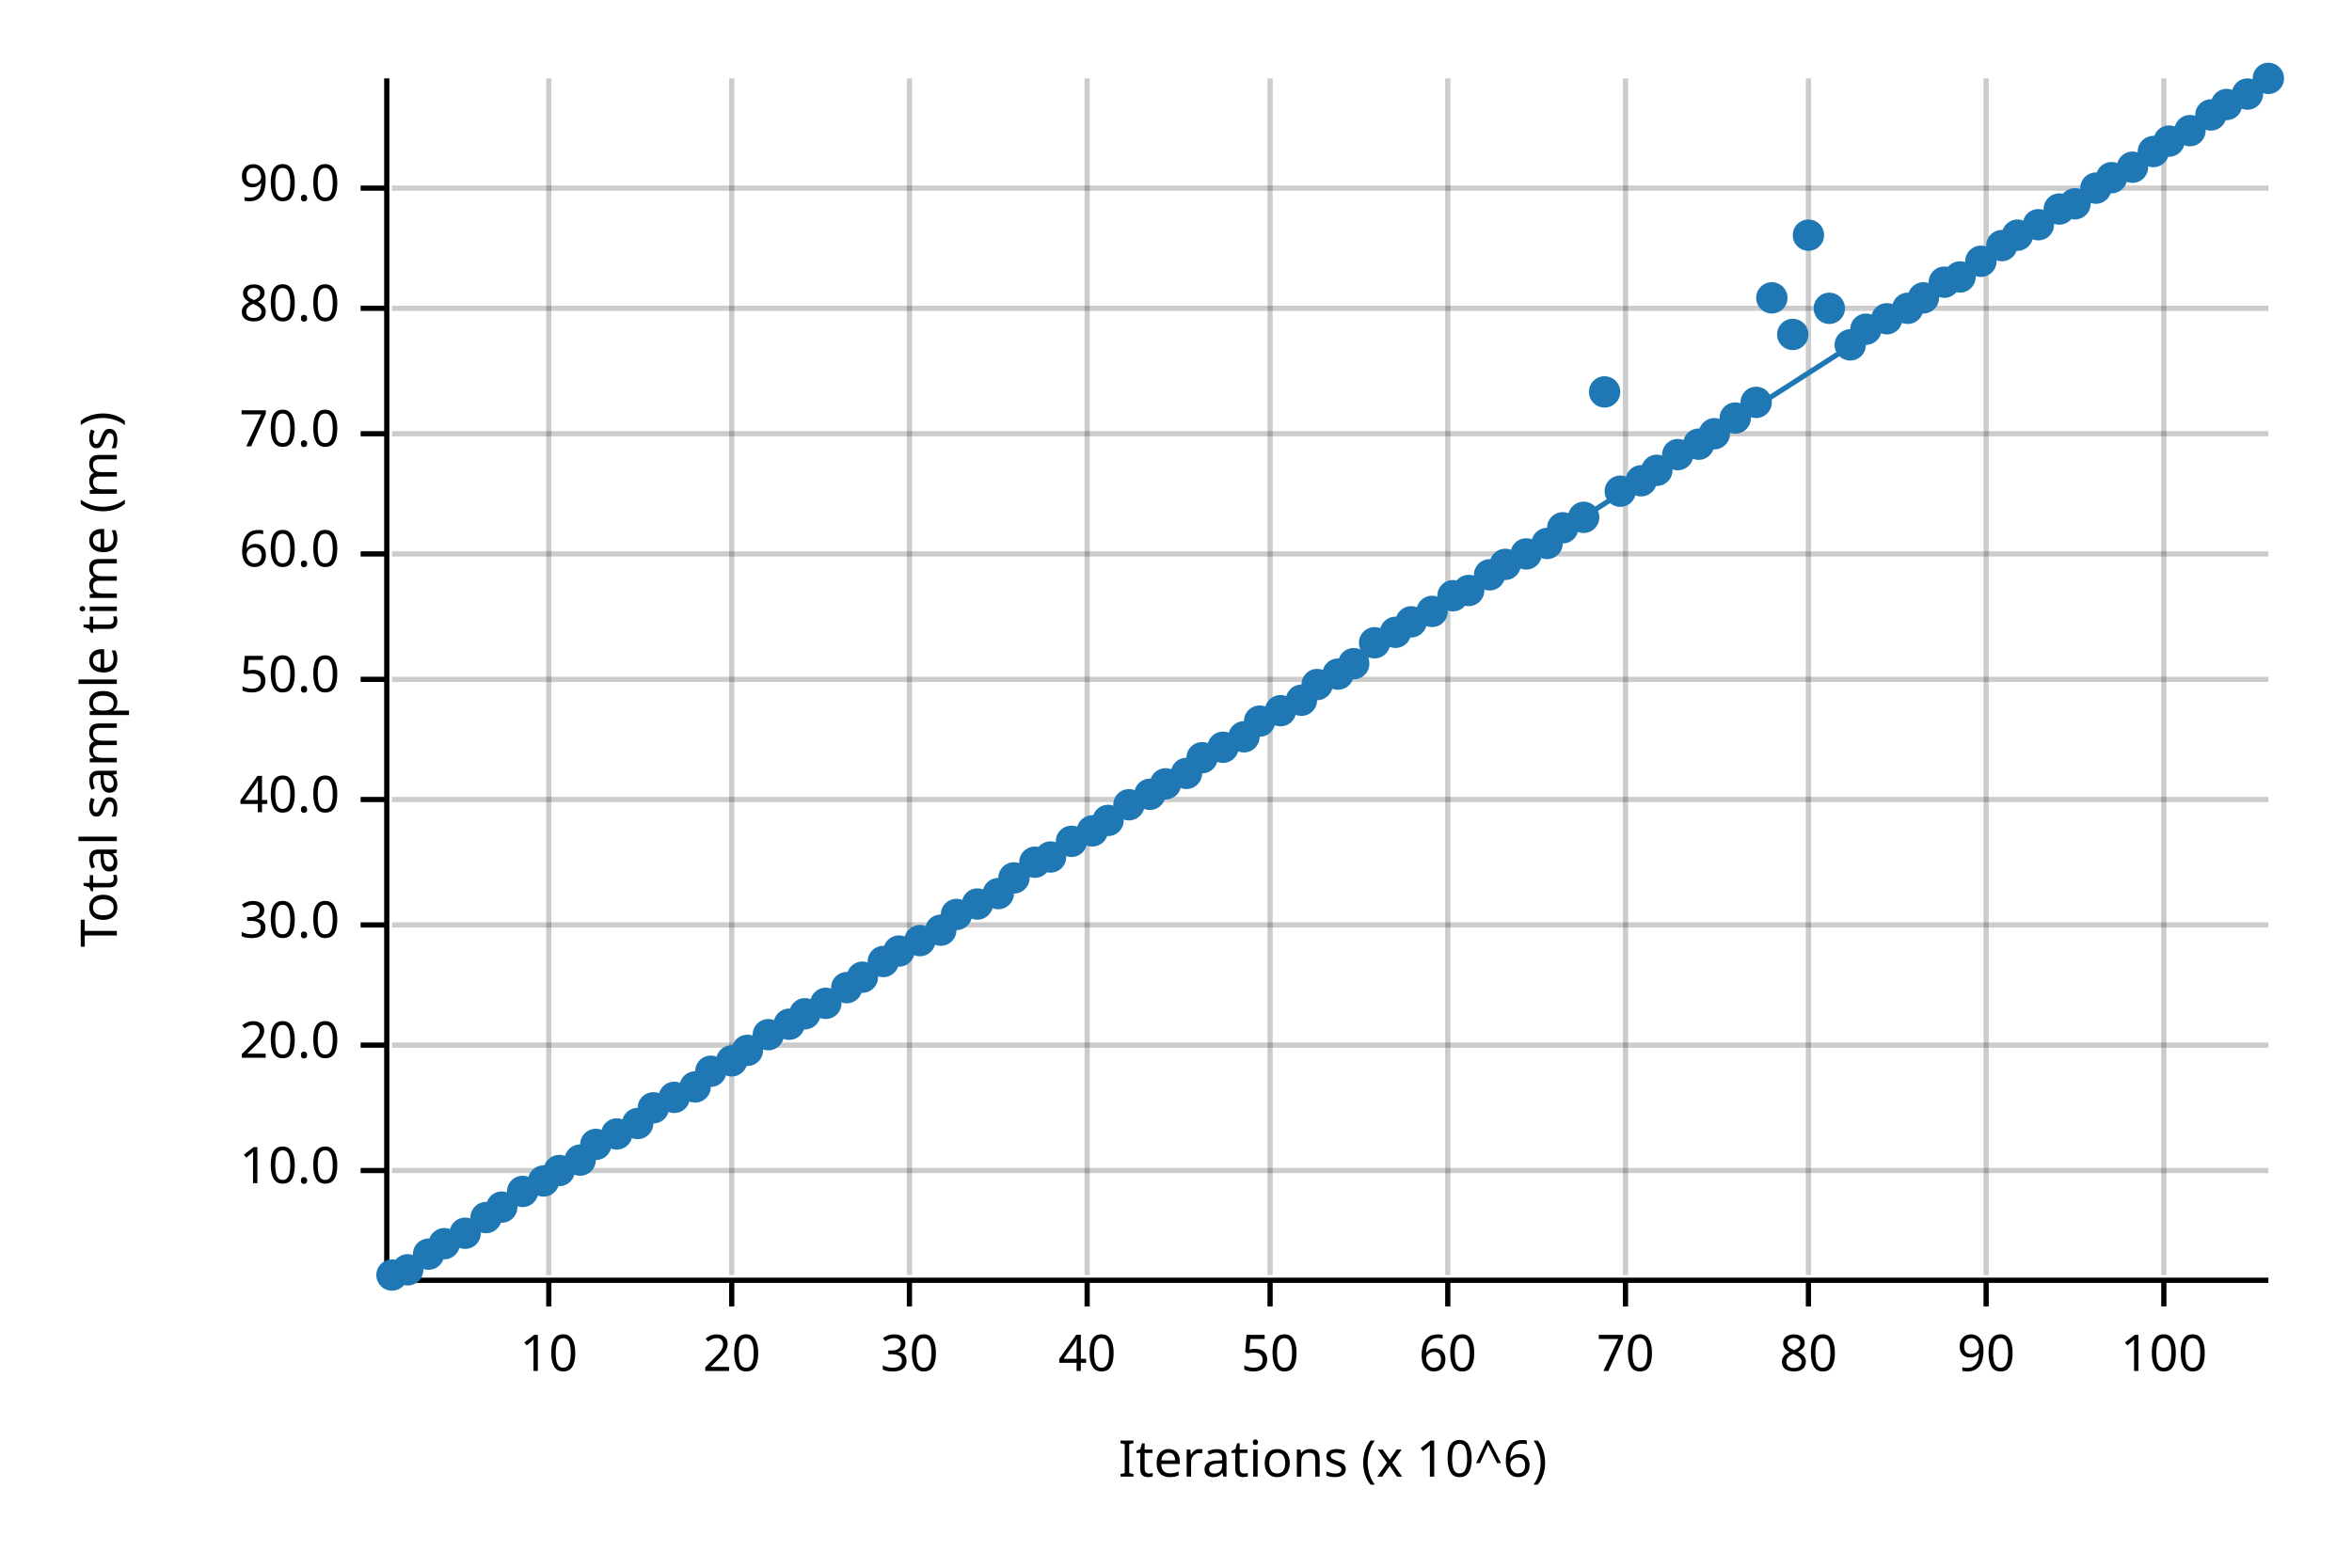
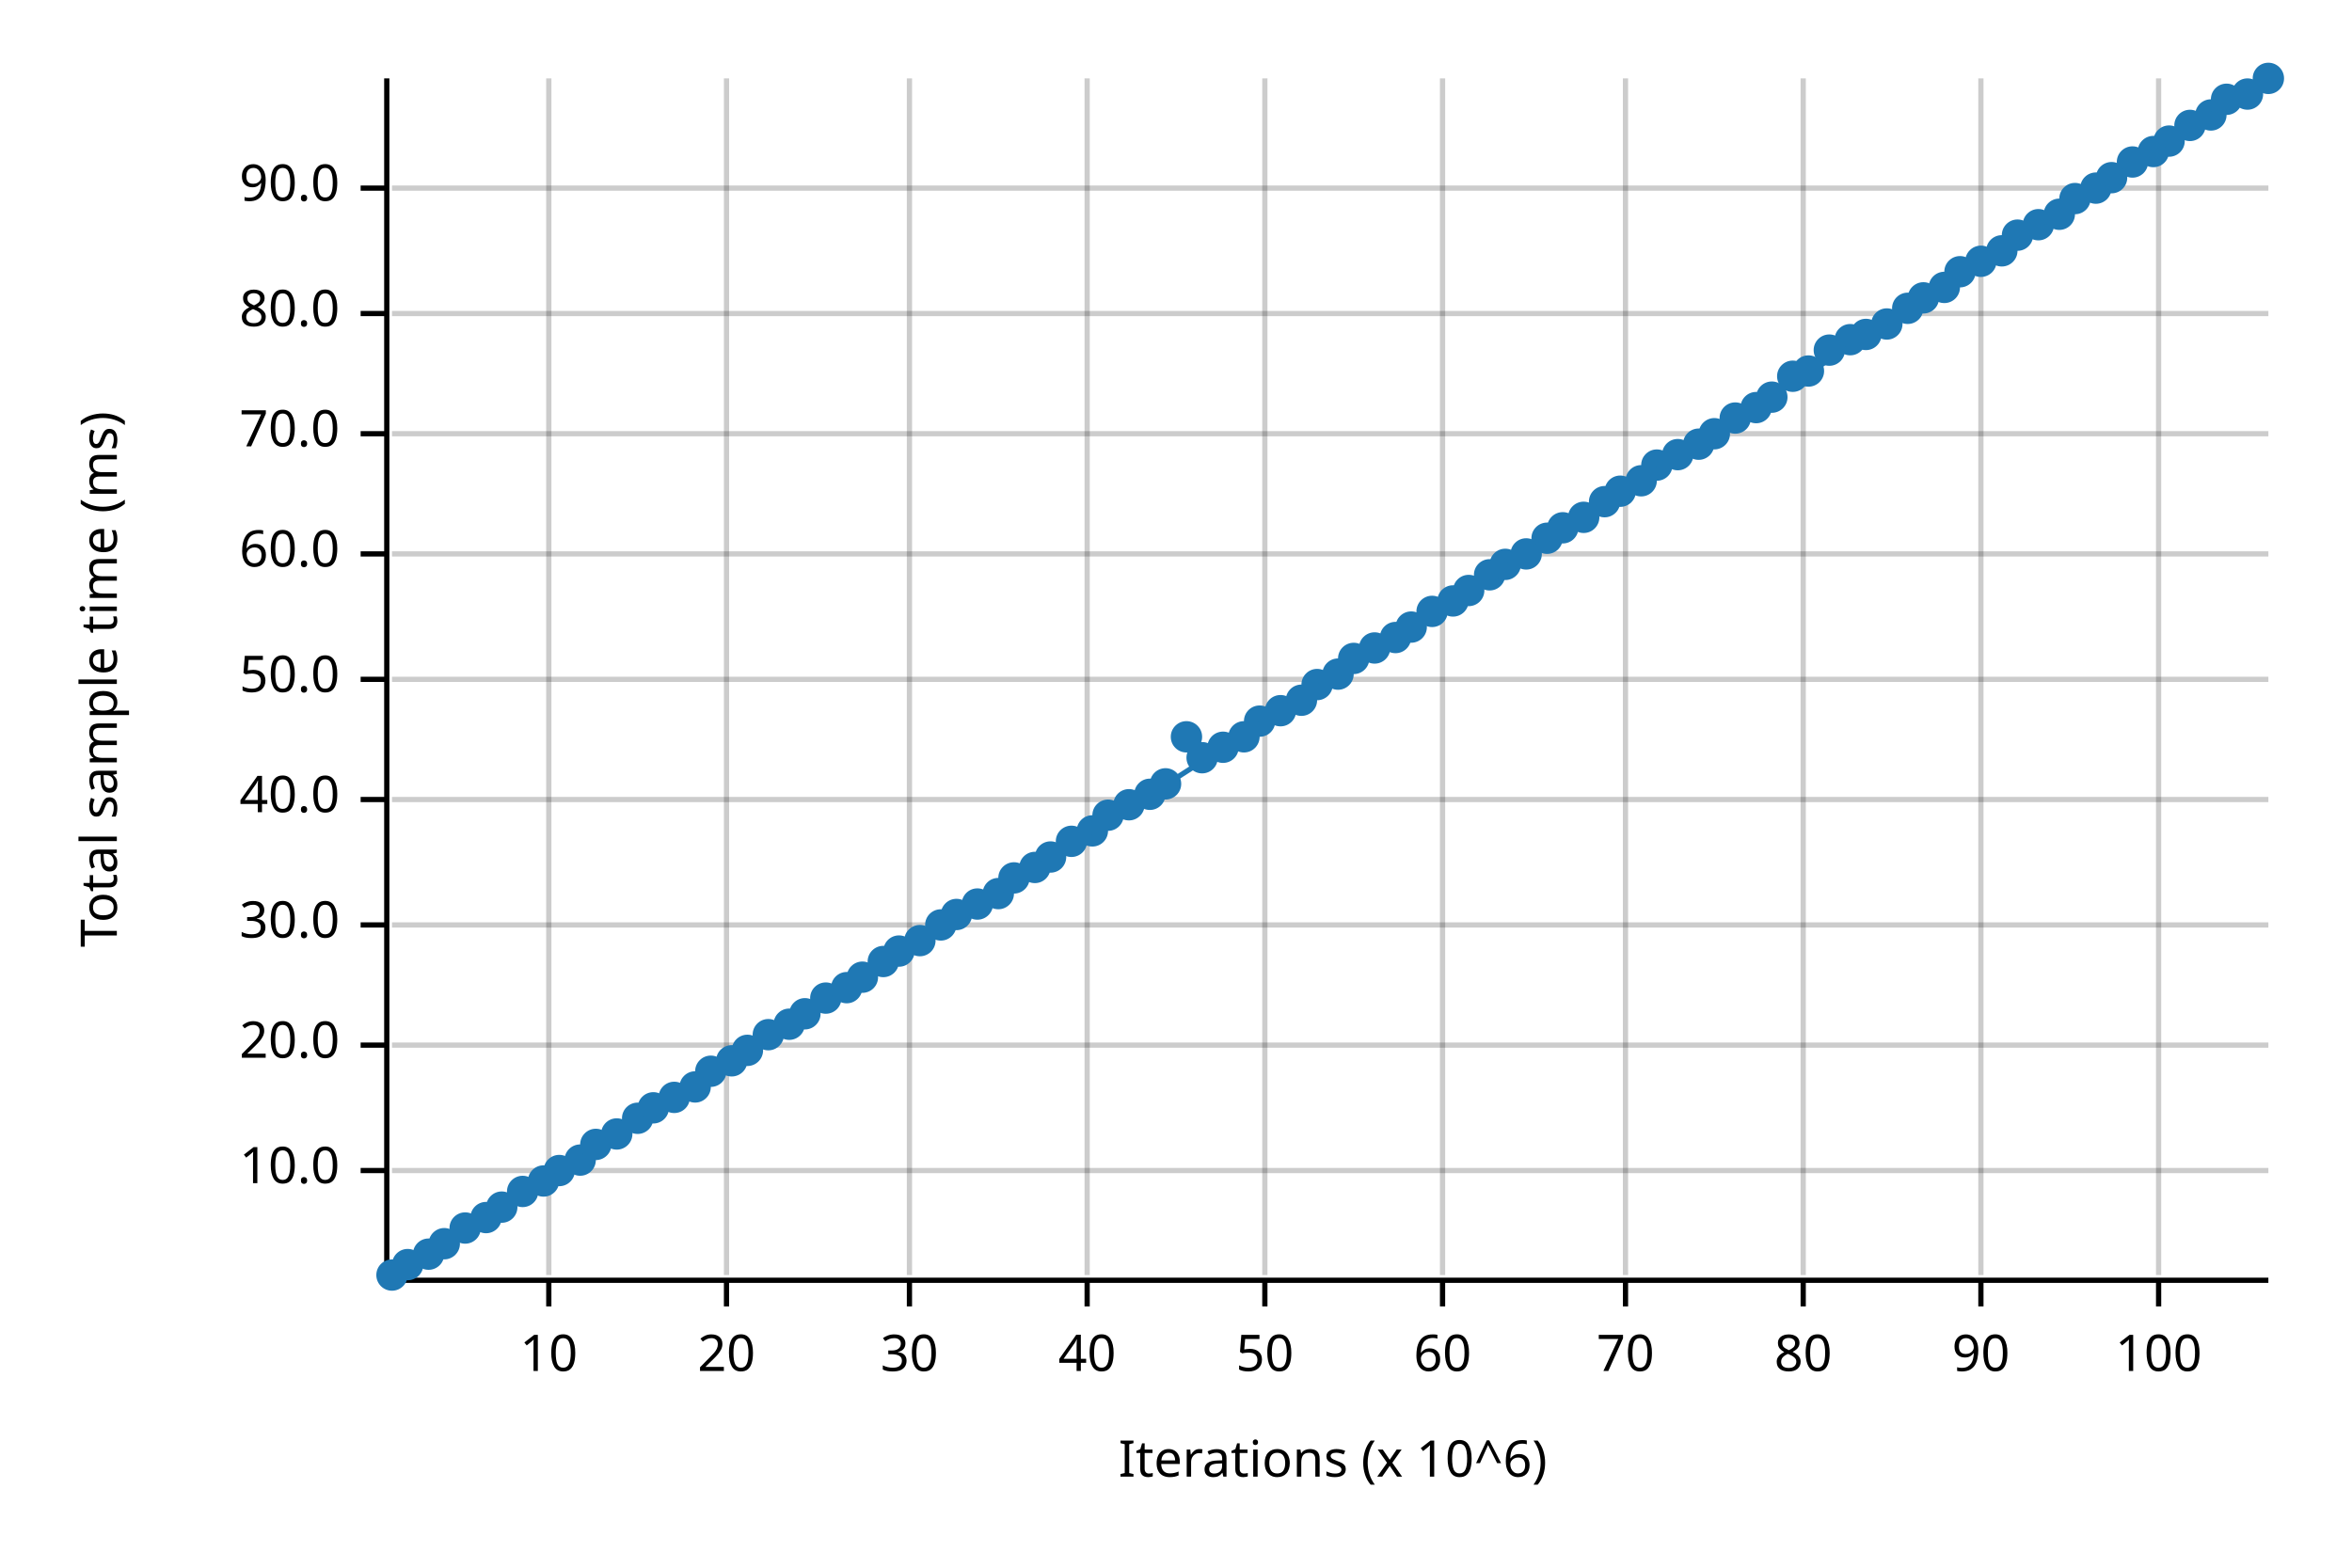
<svg xmlns="http://www.w3.org/2000/svg" width="450" height="300" viewBox="0 0 450 300">
  <text x="15" y="130" dy="0.76em" text-anchor="middle" font-family="sans-serif" font-size="9.677" opacity="1" fill="#000000" transform="rotate(270, 15, 130)">
Total sample time (ms)
</text>
  <text x="255" y="285" dy="-0.5ex" text-anchor="middle" font-family="sans-serif" font-size="9.677" opacity="1" fill="#000000">
Iterations (x 10^6)
</text>
  <line opacity="0.2" stroke="#000000" stroke-width="1" x1="105" y1="244" x2="105" y2="15" />
-   <line opacity="0.2" stroke="#000000" stroke-width="1" x1="140" y1="244" x2="140" y2="15" />
+   <line opacity="0.2" stroke="#000000" stroke-width="1" x1="139" y1="244" x2="139" y2="15" />
  <line opacity="0.2" stroke="#000000" stroke-width="1" x1="174" y1="244" x2="174" y2="15" />
  <line opacity="0.2" stroke="#000000" stroke-width="1" x1="208" y1="244" x2="208" y2="15" />
-   <line opacity="0.2" stroke="#000000" stroke-width="1" x1="243" y1="244" x2="243" y2="15" />
-   <line opacity="0.2" stroke="#000000" stroke-width="1" x1="277" y1="244" x2="277" y2="15" />
+   <line opacity="0.2" stroke="#000000" stroke-width="1" x1="242" y1="244" x2="242" y2="15" />
+   <line opacity="0.2" stroke="#000000" stroke-width="1" x1="276" y1="244" x2="276" y2="15" />
  <line opacity="0.2" stroke="#000000" stroke-width="1" x1="311" y1="244" x2="311" y2="15" />
-   <line opacity="0.2" stroke="#000000" stroke-width="1" x1="346" y1="244" x2="346" y2="15" />
-   <line opacity="0.2" stroke="#000000" stroke-width="1" x1="380" y1="244" x2="380" y2="15" />
-   <line opacity="0.2" stroke="#000000" stroke-width="1" x1="414" y1="244" x2="414" y2="15" />
+   <line opacity="0.2" stroke="#000000" stroke-width="1" x1="345" y1="244" x2="345" y2="15" />
+   <line opacity="0.2" stroke="#000000" stroke-width="1" x1="379" y1="244" x2="379" y2="15" />
+   <line opacity="0.2" stroke="#000000" stroke-width="1" x1="413" y1="244" x2="413" y2="15" />
  <line opacity="0.2" stroke="#000000" stroke-width="1" x1="75" y1="224" x2="434" y2="224" />
  <line opacity="0.2" stroke="#000000" stroke-width="1" x1="75" y1="200" x2="434" y2="200" />
  <line opacity="0.2" stroke="#000000" stroke-width="1" x1="75" y1="177" x2="434" y2="177" />
  <line opacity="0.2" stroke="#000000" stroke-width="1" x1="75" y1="153" x2="434" y2="153" />
  <line opacity="0.2" stroke="#000000" stroke-width="1" x1="75" y1="130" x2="434" y2="130" />
  <line opacity="0.2" stroke="#000000" stroke-width="1" x1="75" y1="106" x2="434" y2="106" />
  <line opacity="0.2" stroke="#000000" stroke-width="1" x1="75" y1="83" x2="434" y2="83" />
-   <line opacity="0.2" stroke="#000000" stroke-width="1" x1="75" y1="59" x2="434" y2="59" />
+   <line opacity="0.2" stroke="#000000" stroke-width="1" x1="75" y1="60" x2="434" y2="60" />
  <line opacity="0.2" stroke="#000000" stroke-width="1" x1="75" y1="36" x2="434" y2="36" />
  <polyline fill="none" opacity="1" stroke="#000000" stroke-width="1" points="74,15 74,244 " />
  <text x="65" y="224" dy="0.5ex" text-anchor="end" font-family="sans-serif" font-size="9.677" opacity="1" fill="#000000">
10.0
</text>
  <polyline fill="none" opacity="1" stroke="#000000" stroke-width="1" points="69,224 74,224 " />
  <text x="65" y="200" dy="0.5ex" text-anchor="end" font-family="sans-serif" font-size="9.677" opacity="1" fill="#000000">
20.0
</text>
  <polyline fill="none" opacity="1" stroke="#000000" stroke-width="1" points="69,200 74,200 " />
  <text x="65" y="177" dy="0.5ex" text-anchor="end" font-family="sans-serif" font-size="9.677" opacity="1" fill="#000000">
30.0
</text>
  <polyline fill="none" opacity="1" stroke="#000000" stroke-width="1" points="69,177 74,177 " />
  <text x="65" y="153" dy="0.5ex" text-anchor="end" font-family="sans-serif" font-size="9.677" opacity="1" fill="#000000">
40.0
</text>
  <polyline fill="none" opacity="1" stroke="#000000" stroke-width="1" points="69,153 74,153 " />
  <text x="65" y="130" dy="0.5ex" text-anchor="end" font-family="sans-serif" font-size="9.677" opacity="1" fill="#000000">
50.0
</text>
  <polyline fill="none" opacity="1" stroke="#000000" stroke-width="1" points="69,130 74,130 " />
  <text x="65" y="106" dy="0.5ex" text-anchor="end" font-family="sans-serif" font-size="9.677" opacity="1" fill="#000000">
60.0
</text>
  <polyline fill="none" opacity="1" stroke="#000000" stroke-width="1" points="69,106 74,106 " />
  <text x="65" y="83" dy="0.5ex" text-anchor="end" font-family="sans-serif" font-size="9.677" opacity="1" fill="#000000">
70.0
</text>
  <polyline fill="none" opacity="1" stroke="#000000" stroke-width="1" points="69,83 74,83 " />
-   <text x="65" y="59" dy="0.5ex" text-anchor="end" font-family="sans-serif" font-size="9.677" opacity="1" fill="#000000">
+   <text x="65" y="60" dy="0.5ex" text-anchor="end" font-family="sans-serif" font-size="9.677" opacity="1" fill="#000000">
80.0
</text>
-   <polyline fill="none" opacity="1" stroke="#000000" stroke-width="1" points="69,59 74,59 " />
+   <polyline fill="none" opacity="1" stroke="#000000" stroke-width="1" points="69,60 74,60 " />
  <text x="65" y="36" dy="0.5ex" text-anchor="end" font-family="sans-serif" font-size="9.677" opacity="1" fill="#000000">
90.0
</text>
  <polyline fill="none" opacity="1" stroke="#000000" stroke-width="1" points="69,36 74,36 " />
  <polyline fill="none" opacity="1" stroke="#000000" stroke-width="1" points="75,245 434,245 " />
  <text x="105" y="255" dy="0.76em" text-anchor="middle" font-family="sans-serif" font-size="9.677" opacity="1" fill="#000000">
10
</text>
  <polyline fill="none" opacity="1" stroke="#000000" stroke-width="1" points="105,245 105,250 " />
-   <text x="140" y="255" dy="0.76em" text-anchor="middle" font-family="sans-serif" font-size="9.677" opacity="1" fill="#000000">
+   <text x="139" y="255" dy="0.76em" text-anchor="middle" font-family="sans-serif" font-size="9.677" opacity="1" fill="#000000">
20
</text>
-   <polyline fill="none" opacity="1" stroke="#000000" stroke-width="1" points="140,245 140,250 " />
+   <polyline fill="none" opacity="1" stroke="#000000" stroke-width="1" points="139,245 139,250 " />
  <text x="174" y="255" dy="0.76em" text-anchor="middle" font-family="sans-serif" font-size="9.677" opacity="1" fill="#000000">
30
</text>
  <polyline fill="none" opacity="1" stroke="#000000" stroke-width="1" points="174,245 174,250 " />
  <text x="208" y="255" dy="0.76em" text-anchor="middle" font-family="sans-serif" font-size="9.677" opacity="1" fill="#000000">
40
</text>
  <polyline fill="none" opacity="1" stroke="#000000" stroke-width="1" points="208,245 208,250 " />
-   <text x="243" y="255" dy="0.76em" text-anchor="middle" font-family="sans-serif" font-size="9.677" opacity="1" fill="#000000">
+   <text x="242" y="255" dy="0.76em" text-anchor="middle" font-family="sans-serif" font-size="9.677" opacity="1" fill="#000000">
50
</text>
-   <polyline fill="none" opacity="1" stroke="#000000" stroke-width="1" points="243,245 243,250 " />
-   <text x="277" y="255" dy="0.76em" text-anchor="middle" font-family="sans-serif" font-size="9.677" opacity="1" fill="#000000">
+   <polyline fill="none" opacity="1" stroke="#000000" stroke-width="1" points="242,245 242,250 " />
+   <text x="276" y="255" dy="0.76em" text-anchor="middle" font-family="sans-serif" font-size="9.677" opacity="1" fill="#000000">
60
</text>
-   <polyline fill="none" opacity="1" stroke="#000000" stroke-width="1" points="277,245 277,250 " />
+   <polyline fill="none" opacity="1" stroke="#000000" stroke-width="1" points="276,245 276,250 " />
  <text x="311" y="255" dy="0.76em" text-anchor="middle" font-family="sans-serif" font-size="9.677" opacity="1" fill="#000000">
70
</text>
  <polyline fill="none" opacity="1" stroke="#000000" stroke-width="1" points="311,245 311,250 " />
-   <text x="346" y="255" dy="0.76em" text-anchor="middle" font-family="sans-serif" font-size="9.677" opacity="1" fill="#000000">
+   <text x="345" y="255" dy="0.76em" text-anchor="middle" font-family="sans-serif" font-size="9.677" opacity="1" fill="#000000">
80
</text>
-   <polyline fill="none" opacity="1" stroke="#000000" stroke-width="1" points="346,245 346,250 " />
-   <text x="380" y="255" dy="0.76em" text-anchor="middle" font-family="sans-serif" font-size="9.677" opacity="1" fill="#000000">
+   <polyline fill="none" opacity="1" stroke="#000000" stroke-width="1" points="345,245 345,250 " />
+   <text x="379" y="255" dy="0.76em" text-anchor="middle" font-family="sans-serif" font-size="9.677" opacity="1" fill="#000000">
90
</text>
-   <polyline fill="none" opacity="1" stroke="#000000" stroke-width="1" points="380,245 380,250 " />
-   <text x="414" y="255" dy="0.76em" text-anchor="middle" font-family="sans-serif" font-size="9.677" opacity="1" fill="#000000">
+   <polyline fill="none" opacity="1" stroke="#000000" stroke-width="1" points="379,245 379,250 " />
+   <text x="413" y="255" dy="0.76em" text-anchor="middle" font-family="sans-serif" font-size="9.677" opacity="1" fill="#000000">
100
</text>
-   <polyline fill="none" opacity="1" stroke="#000000" stroke-width="1" points="414,245 414,250 " />
+   <polyline fill="none" opacity="1" stroke="#000000" stroke-width="1" points="413,245 413,250 " />
  <circle cx="75" cy="244" r="3" opacity="1" fill="#1F78B4" stroke="none" stroke-width="1" />
-   <circle cx="78" cy="243" r="3" opacity="1" fill="#1F78B4" stroke="none" stroke-width="1" />
+   <circle cx="78" cy="242" r="3" opacity="1" fill="#1F78B4" stroke="none" stroke-width="1" />
  <circle cx="82" cy="240" r="3" opacity="1" fill="#1F78B4" stroke="none" stroke-width="1" />
  <circle cx="85" cy="238" r="3" opacity="1" fill="#1F78B4" stroke="none" stroke-width="1" />
-   <circle cx="89" cy="236" r="3" opacity="1" fill="#1F78B4" stroke="none" stroke-width="1" />
+   <circle cx="89" cy="235" r="3" opacity="1" fill="#1F78B4" stroke="none" stroke-width="1" />
  <circle cx="93" cy="233" r="3" opacity="1" fill="#1F78B4" stroke="none" stroke-width="1" />
  <circle cx="96" cy="231" r="3" opacity="1" fill="#1F78B4" stroke="none" stroke-width="1" />
  <circle cx="100" cy="228" r="3" opacity="1" fill="#1F78B4" stroke="none" stroke-width="1" />
  <circle cx="104" cy="226" r="3" opacity="1" fill="#1F78B4" stroke="none" stroke-width="1" />
  <circle cx="107" cy="224" r="3" opacity="1" fill="#1F78B4" stroke="none" stroke-width="1" />
  <circle cx="111" cy="222" r="3" opacity="1" fill="#1F78B4" stroke="none" stroke-width="1" />
  <circle cx="114" cy="219" r="3" opacity="1" fill="#1F78B4" stroke="none" stroke-width="1" />
  <circle cx="118" cy="217" r="3" opacity="1" fill="#1F78B4" stroke="none" stroke-width="1" />
-   <circle cx="122" cy="215" r="3" opacity="1" fill="#1F78B4" stroke="none" stroke-width="1" />
+   <circle cx="122" cy="214" r="3" opacity="1" fill="#1F78B4" stroke="none" stroke-width="1" />
  <circle cx="125" cy="212" r="3" opacity="1" fill="#1F78B4" stroke="none" stroke-width="1" />
  <circle cx="129" cy="210" r="3" opacity="1" fill="#1F78B4" stroke="none" stroke-width="1" />
  <circle cx="133" cy="208" r="3" opacity="1" fill="#1F78B4" stroke="none" stroke-width="1" />
  <circle cx="136" cy="205" r="3" opacity="1" fill="#1F78B4" stroke="none" stroke-width="1" />
  <circle cx="140" cy="203" r="3" opacity="1" fill="#1F78B4" stroke="none" stroke-width="1" />
  <circle cx="143" cy="201" r="3" opacity="1" fill="#1F78B4" stroke="none" stroke-width="1" />
  <circle cx="147" cy="198" r="3" opacity="1" fill="#1F78B4" stroke="none" stroke-width="1" />
  <circle cx="151" cy="196" r="3" opacity="1" fill="#1F78B4" stroke="none" stroke-width="1" />
  <circle cx="154" cy="194" r="3" opacity="1" fill="#1F78B4" stroke="none" stroke-width="1" />
-   <circle cx="158" cy="192" r="3" opacity="1" fill="#1F78B4" stroke="none" stroke-width="1" />
+   <circle cx="158" cy="191" r="3" opacity="1" fill="#1F78B4" stroke="none" stroke-width="1" />
  <circle cx="162" cy="189" r="3" opacity="1" fill="#1F78B4" stroke="none" stroke-width="1" />
  <circle cx="165" cy="187" r="3" opacity="1" fill="#1F78B4" stroke="none" stroke-width="1" />
  <circle cx="169" cy="184" r="3" opacity="1" fill="#1F78B4" stroke="none" stroke-width="1" />
  <circle cx="172" cy="182" r="3" opacity="1" fill="#1F78B4" stroke="none" stroke-width="1" />
  <circle cx="176" cy="180" r="3" opacity="1" fill="#1F78B4" stroke="none" stroke-width="1" />
-   <circle cx="180" cy="178" r="3" opacity="1" fill="#1F78B4" stroke="none" stroke-width="1" />
+   <circle cx="180" cy="177" r="3" opacity="1" fill="#1F78B4" stroke="none" stroke-width="1" />
  <circle cx="183" cy="175" r="3" opacity="1" fill="#1F78B4" stroke="none" stroke-width="1" />
  <circle cx="187" cy="173" r="3" opacity="1" fill="#1F78B4" stroke="none" stroke-width="1" />
  <circle cx="191" cy="171" r="3" opacity="1" fill="#1F78B4" stroke="none" stroke-width="1" />
  <circle cx="194" cy="168" r="3" opacity="1" fill="#1F78B4" stroke="none" stroke-width="1" />
-   <circle cx="198" cy="165" r="3" opacity="1" fill="#1F78B4" stroke="none" stroke-width="1" />
+   <circle cx="198" cy="166" r="3" opacity="1" fill="#1F78B4" stroke="none" stroke-width="1" />
  <circle cx="201" cy="164" r="3" opacity="1" fill="#1F78B4" stroke="none" stroke-width="1" />
  <circle cx="205" cy="161" r="3" opacity="1" fill="#1F78B4" stroke="none" stroke-width="1" />
  <circle cx="209" cy="159" r="3" opacity="1" fill="#1F78B4" stroke="none" stroke-width="1" />
-   <circle cx="212" cy="157" r="3" opacity="1" fill="#1F78B4" stroke="none" stroke-width="1" />
+   <circle cx="212" cy="156" r="3" opacity="1" fill="#1F78B4" stroke="none" stroke-width="1" />
  <circle cx="216" cy="154" r="3" opacity="1" fill="#1F78B4" stroke="none" stroke-width="1" />
  <circle cx="220" cy="152" r="3" opacity="1" fill="#1F78B4" stroke="none" stroke-width="1" />
  <circle cx="223" cy="150" r="3" opacity="1" fill="#1F78B4" stroke="none" stroke-width="1" />
-   <circle cx="227" cy="148" r="3" opacity="1" fill="#1F78B4" stroke="none" stroke-width="1" />
+   <circle cx="227" cy="141" r="3" opacity="1" fill="#1F78B4" stroke="none" stroke-width="1" />
  <circle cx="230" cy="145" r="3" opacity="1" fill="#1F78B4" stroke="none" stroke-width="1" />
  <circle cx="234" cy="143" r="3" opacity="1" fill="#1F78B4" stroke="none" stroke-width="1" />
  <circle cx="238" cy="141" r="3" opacity="1" fill="#1F78B4" stroke="none" stroke-width="1" />
  <circle cx="241" cy="138" r="3" opacity="1" fill="#1F78B4" stroke="none" stroke-width="1" />
  <circle cx="245" cy="136" r="3" opacity="1" fill="#1F78B4" stroke="none" stroke-width="1" />
  <circle cx="249" cy="134" r="3" opacity="1" fill="#1F78B4" stroke="none" stroke-width="1" />
  <circle cx="252" cy="131" r="3" opacity="1" fill="#1F78B4" stroke="none" stroke-width="1" />
  <circle cx="256" cy="129" r="3" opacity="1" fill="#1F78B4" stroke="none" stroke-width="1" />
-   <circle cx="259" cy="127" r="3" opacity="1" fill="#1F78B4" stroke="none" stroke-width="1" />
-   <circle cx="263" cy="123" r="3" opacity="1" fill="#1F78B4" stroke="none" stroke-width="1" />
-   <circle cx="267" cy="121" r="3" opacity="1" fill="#1F78B4" stroke="none" stroke-width="1" />
-   <circle cx="270" cy="119" r="3" opacity="1" fill="#1F78B4" stroke="none" stroke-width="1" />
+   <circle cx="259" cy="126" r="3" opacity="1" fill="#1F78B4" stroke="none" stroke-width="1" />
+   <circle cx="263" cy="124" r="3" opacity="1" fill="#1F78B4" stroke="none" stroke-width="1" />
+   <circle cx="267" cy="122" r="3" opacity="1" fill="#1F78B4" stroke="none" stroke-width="1" />
+   <circle cx="270" cy="120" r="3" opacity="1" fill="#1F78B4" stroke="none" stroke-width="1" />
  <circle cx="274" cy="117" r="3" opacity="1" fill="#1F78B4" stroke="none" stroke-width="1" />
-   <circle cx="278" cy="114" r="3" opacity="1" fill="#1F78B4" stroke="none" stroke-width="1" />
+   <circle cx="278" cy="115" r="3" opacity="1" fill="#1F78B4" stroke="none" stroke-width="1" />
  <circle cx="281" cy="113" r="3" opacity="1" fill="#1F78B4" stroke="none" stroke-width="1" />
  <circle cx="285" cy="110" r="3" opacity="1" fill="#1F78B4" stroke="none" stroke-width="1" />
  <circle cx="288" cy="108" r="3" opacity="1" fill="#1F78B4" stroke="none" stroke-width="1" />
  <circle cx="292" cy="106" r="3" opacity="1" fill="#1F78B4" stroke="none" stroke-width="1" />
-   <circle cx="296" cy="104" r="3" opacity="1" fill="#1F78B4" stroke="none" stroke-width="1" />
+   <circle cx="296" cy="103" r="3" opacity="1" fill="#1F78B4" stroke="none" stroke-width="1" />
  <circle cx="299" cy="101" r="3" opacity="1" fill="#1F78B4" stroke="none" stroke-width="1" />
  <circle cx="303" cy="99" r="3" opacity="1" fill="#1F78B4" stroke="none" stroke-width="1" />
-   <circle cx="307" cy="75" r="3" opacity="1" fill="#1F78B4" stroke="none" stroke-width="1" />
+   <circle cx="307" cy="96" r="3" opacity="1" fill="#1F78B4" stroke="none" stroke-width="1" />
  <circle cx="310" cy="94" r="3" opacity="1" fill="#1F78B4" stroke="none" stroke-width="1" />
  <circle cx="314" cy="92" r="3" opacity="1" fill="#1F78B4" stroke="none" stroke-width="1" />
-   <circle cx="317" cy="90" r="3" opacity="1" fill="#1F78B4" stroke="none" stroke-width="1" />
+   <circle cx="317" cy="89" r="3" opacity="1" fill="#1F78B4" stroke="none" stroke-width="1" />
  <circle cx="321" cy="87" r="3" opacity="1" fill="#1F78B4" stroke="none" stroke-width="1" />
  <circle cx="325" cy="85" r="3" opacity="1" fill="#1F78B4" stroke="none" stroke-width="1" />
  <circle cx="328" cy="83" r="3" opacity="1" fill="#1F78B4" stroke="none" stroke-width="1" />
  <circle cx="332" cy="80" r="3" opacity="1" fill="#1F78B4" stroke="none" stroke-width="1" />
-   <circle cx="336" cy="77" r="3" opacity="1" fill="#1F78B4" stroke="none" stroke-width="1" />
-   <circle cx="339" cy="57" r="3" opacity="1" fill="#1F78B4" stroke="none" stroke-width="1" />
-   <circle cx="343" cy="64" r="3" opacity="1" fill="#1F78B4" stroke="none" stroke-width="1" />
-   <circle cx="346" cy="45" r="3" opacity="1" fill="#1F78B4" stroke="none" stroke-width="1" />
-   <circle cx="350" cy="59" r="3" opacity="1" fill="#1F78B4" stroke="none" stroke-width="1" />
-   <circle cx="354" cy="66" r="3" opacity="1" fill="#1F78B4" stroke="none" stroke-width="1" />
-   <circle cx="357" cy="63" r="3" opacity="1" fill="#1F78B4" stroke="none" stroke-width="1" />
-   <circle cx="361" cy="61" r="3" opacity="1" fill="#1F78B4" stroke="none" stroke-width="1" />
+   <circle cx="336" cy="78" r="3" opacity="1" fill="#1F78B4" stroke="none" stroke-width="1" />
+   <circle cx="339" cy="76" r="3" opacity="1" fill="#1F78B4" stroke="none" stroke-width="1" />
+   <circle cx="343" cy="72" r="3" opacity="1" fill="#1F78B4" stroke="none" stroke-width="1" />
+   <circle cx="346" cy="71" r="3" opacity="1" fill="#1F78B4" stroke="none" stroke-width="1" />
+   <circle cx="350" cy="67" r="3" opacity="1" fill="#1F78B4" stroke="none" stroke-width="1" />
+   <circle cx="354" cy="65" r="3" opacity="1" fill="#1F78B4" stroke="none" stroke-width="1" />
+   <circle cx="357" cy="64" r="3" opacity="1" fill="#1F78B4" stroke="none" stroke-width="1" />
+   <circle cx="361" cy="62" r="3" opacity="1" fill="#1F78B4" stroke="none" stroke-width="1" />
  <circle cx="365" cy="59" r="3" opacity="1" fill="#1F78B4" stroke="none" stroke-width="1" />
  <circle cx="368" cy="57" r="3" opacity="1" fill="#1F78B4" stroke="none" stroke-width="1" />
-   <circle cx="372" cy="54" r="3" opacity="1" fill="#1F78B4" stroke="none" stroke-width="1" />
-   <circle cx="375" cy="53" r="3" opacity="1" fill="#1F78B4" stroke="none" stroke-width="1" />
+   <circle cx="372" cy="55" r="3" opacity="1" fill="#1F78B4" stroke="none" stroke-width="1" />
+   <circle cx="375" cy="52" r="3" opacity="1" fill="#1F78B4" stroke="none" stroke-width="1" />
  <circle cx="379" cy="50" r="3" opacity="1" fill="#1F78B4" stroke="none" stroke-width="1" />
-   <circle cx="383" cy="47" r="3" opacity="1" fill="#1F78B4" stroke="none" stroke-width="1" />
+   <circle cx="383" cy="48" r="3" opacity="1" fill="#1F78B4" stroke="none" stroke-width="1" />
  <circle cx="386" cy="45" r="3" opacity="1" fill="#1F78B4" stroke="none" stroke-width="1" />
  <circle cx="390" cy="43" r="3" opacity="1" fill="#1F78B4" stroke="none" stroke-width="1" />
-   <circle cx="394" cy="40" r="3" opacity="1" fill="#1F78B4" stroke="none" stroke-width="1" />
-   <circle cx="397" cy="39" r="3" opacity="1" fill="#1F78B4" stroke="none" stroke-width="1" />
+   <circle cx="394" cy="41" r="3" opacity="1" fill="#1F78B4" stroke="none" stroke-width="1" />
+   <circle cx="397" cy="38" r="3" opacity="1" fill="#1F78B4" stroke="none" stroke-width="1" />
  <circle cx="401" cy="36" r="3" opacity="1" fill="#1F78B4" stroke="none" stroke-width="1" />
  <circle cx="404" cy="34" r="3" opacity="1" fill="#1F78B4" stroke="none" stroke-width="1" />
-   <circle cx="408" cy="32" r="3" opacity="1" fill="#1F78B4" stroke="none" stroke-width="1" />
+   <circle cx="408" cy="31" r="3" opacity="1" fill="#1F78B4" stroke="none" stroke-width="1" />
  <circle cx="412" cy="29" r="3" opacity="1" fill="#1F78B4" stroke="none" stroke-width="1" />
  <circle cx="415" cy="27" r="3" opacity="1" fill="#1F78B4" stroke="none" stroke-width="1" />
-   <circle cx="419" cy="25" r="3" opacity="1" fill="#1F78B4" stroke="none" stroke-width="1" />
+   <circle cx="419" cy="24" r="3" opacity="1" fill="#1F78B4" stroke="none" stroke-width="1" />
  <circle cx="423" cy="22" r="3" opacity="1" fill="#1F78B4" stroke="none" stroke-width="1" />
-   <circle cx="426" cy="20" r="3" opacity="1" fill="#1F78B4" stroke="none" stroke-width="1" />
+   <circle cx="426" cy="19" r="3" opacity="1" fill="#1F78B4" stroke="none" stroke-width="1" />
  <circle cx="430" cy="18" r="3" opacity="1" fill="#1F78B4" stroke="none" stroke-width="1" />
  <circle cx="434" cy="15" r="3" opacity="1" fill="#1F78B4" stroke="none" stroke-width="1" />
  <polyline fill="none" opacity="1" stroke="#1F78B4" stroke-width="1" points="75,245 434,15 " />
  <polygon opacity="0.25" fill="#1F78B4" points="75,245 434,15 434,15 " />
</svg>
